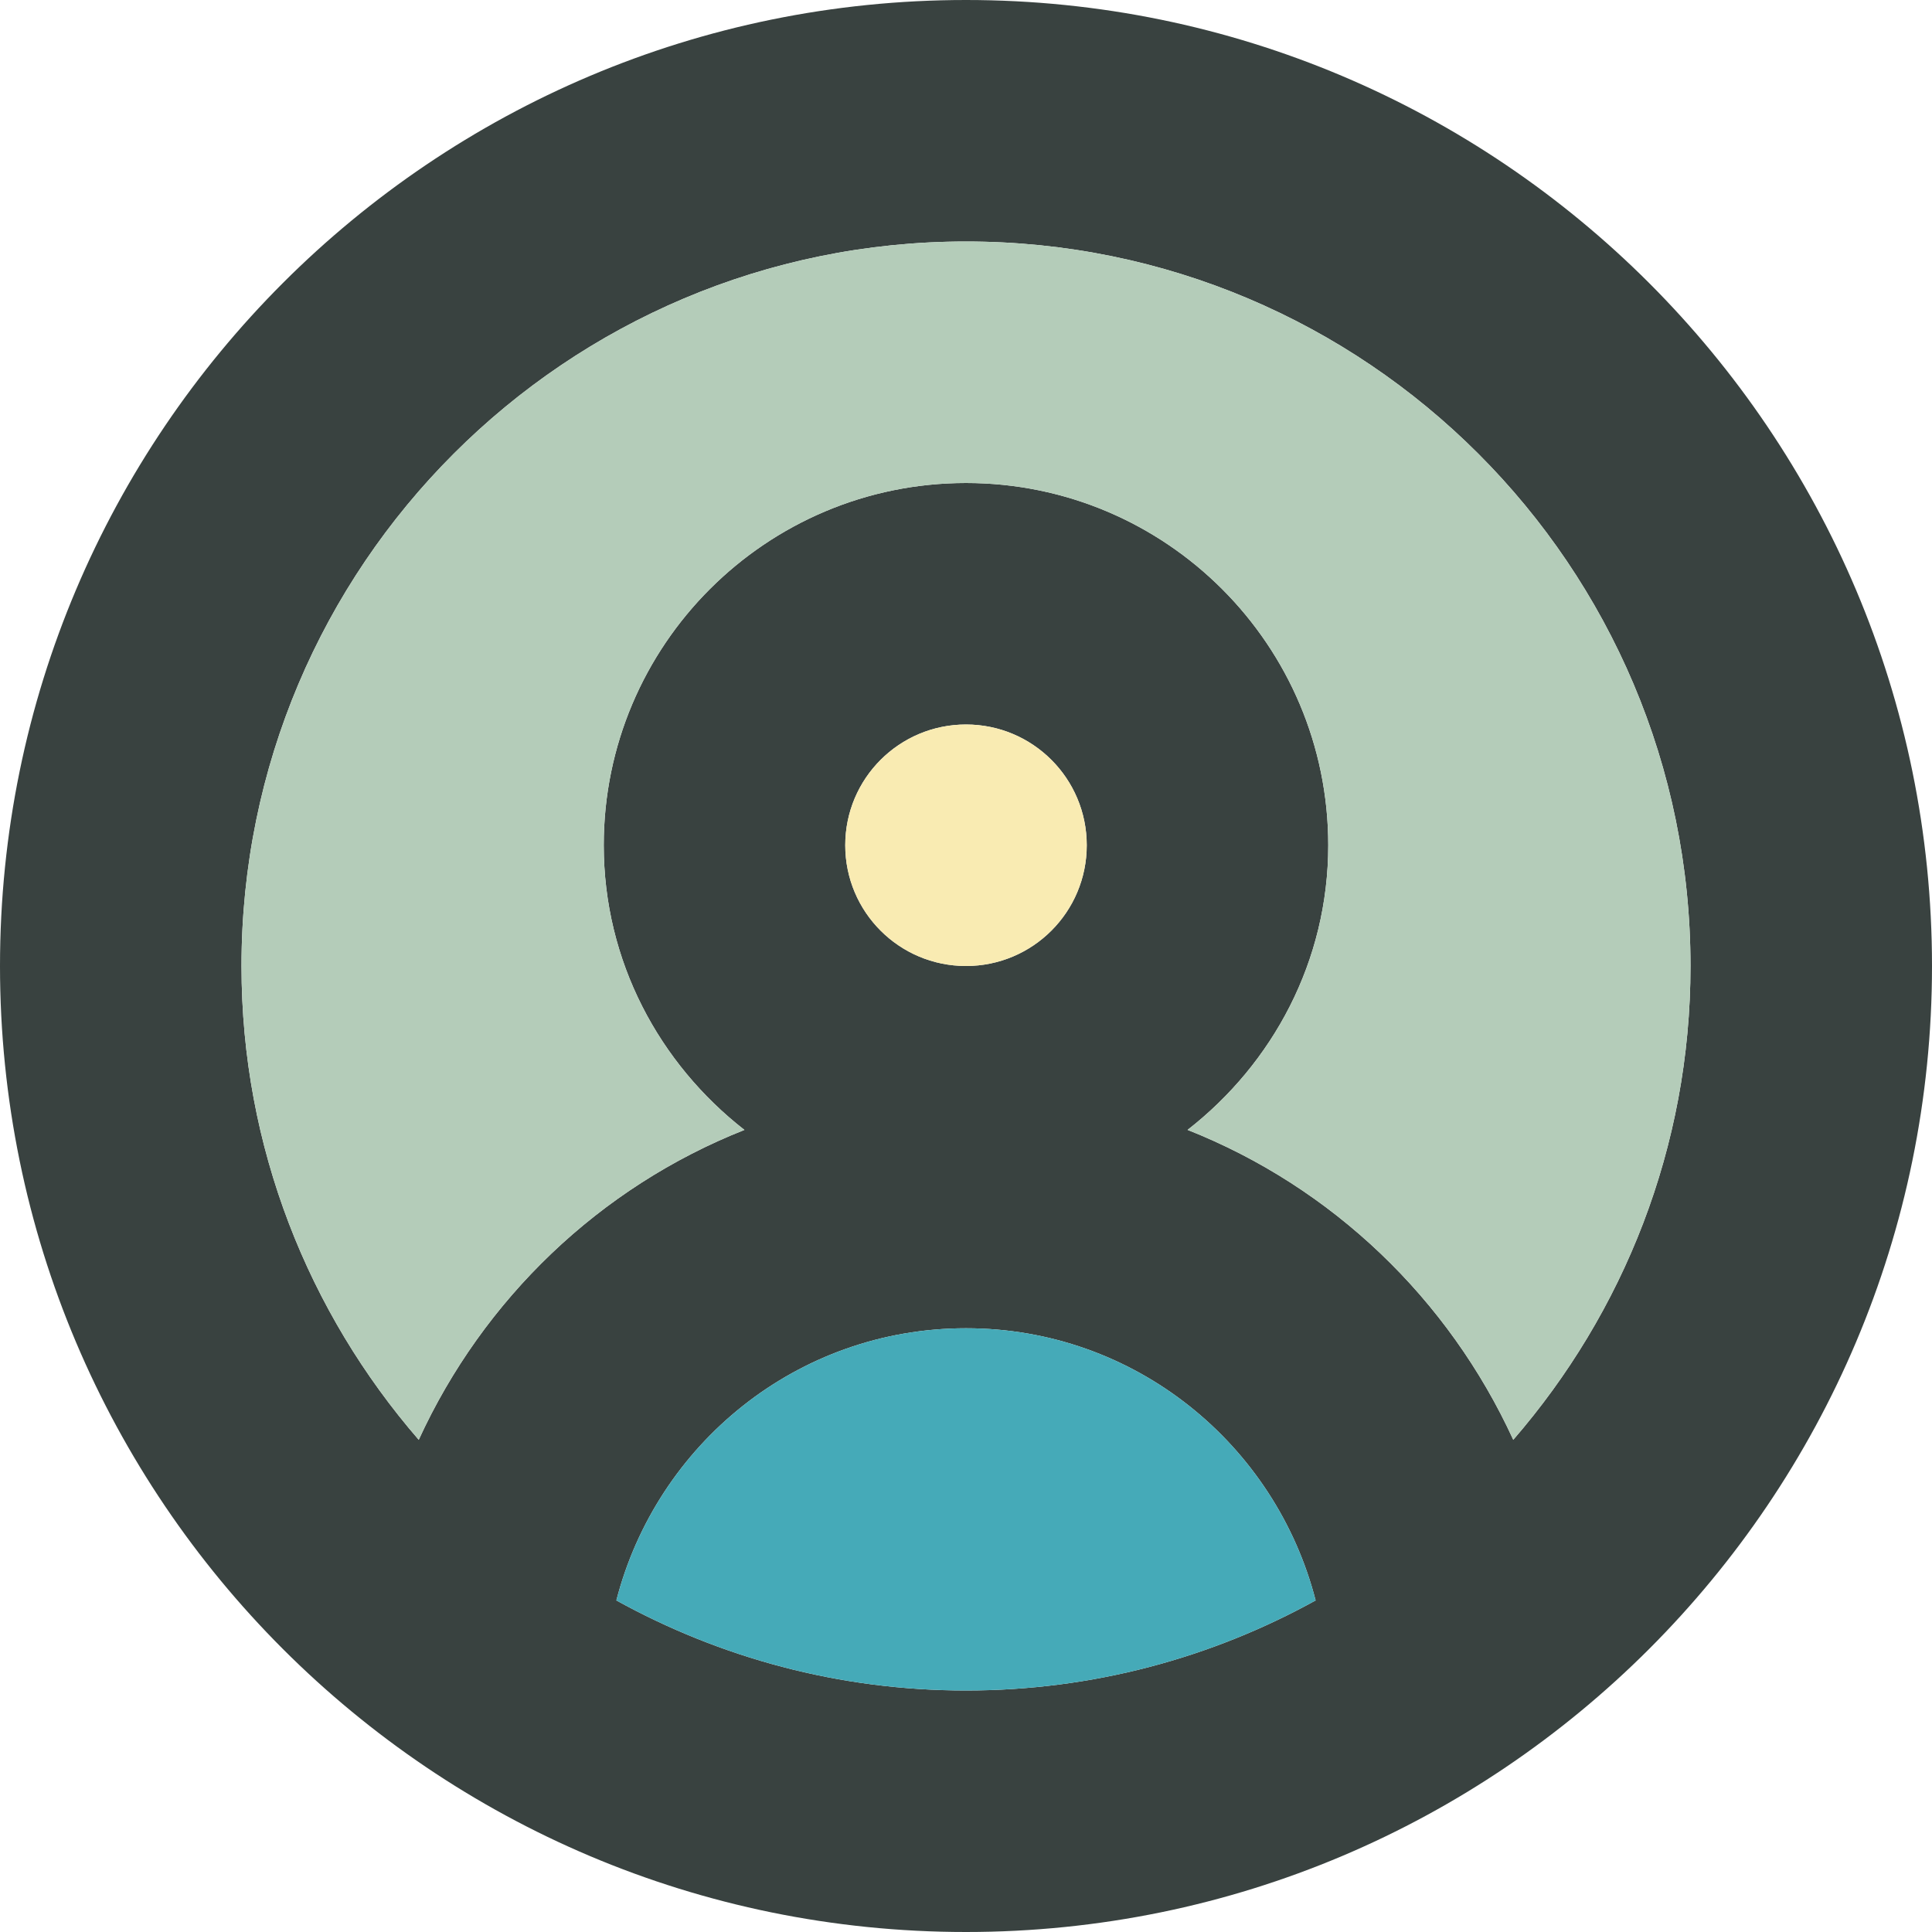
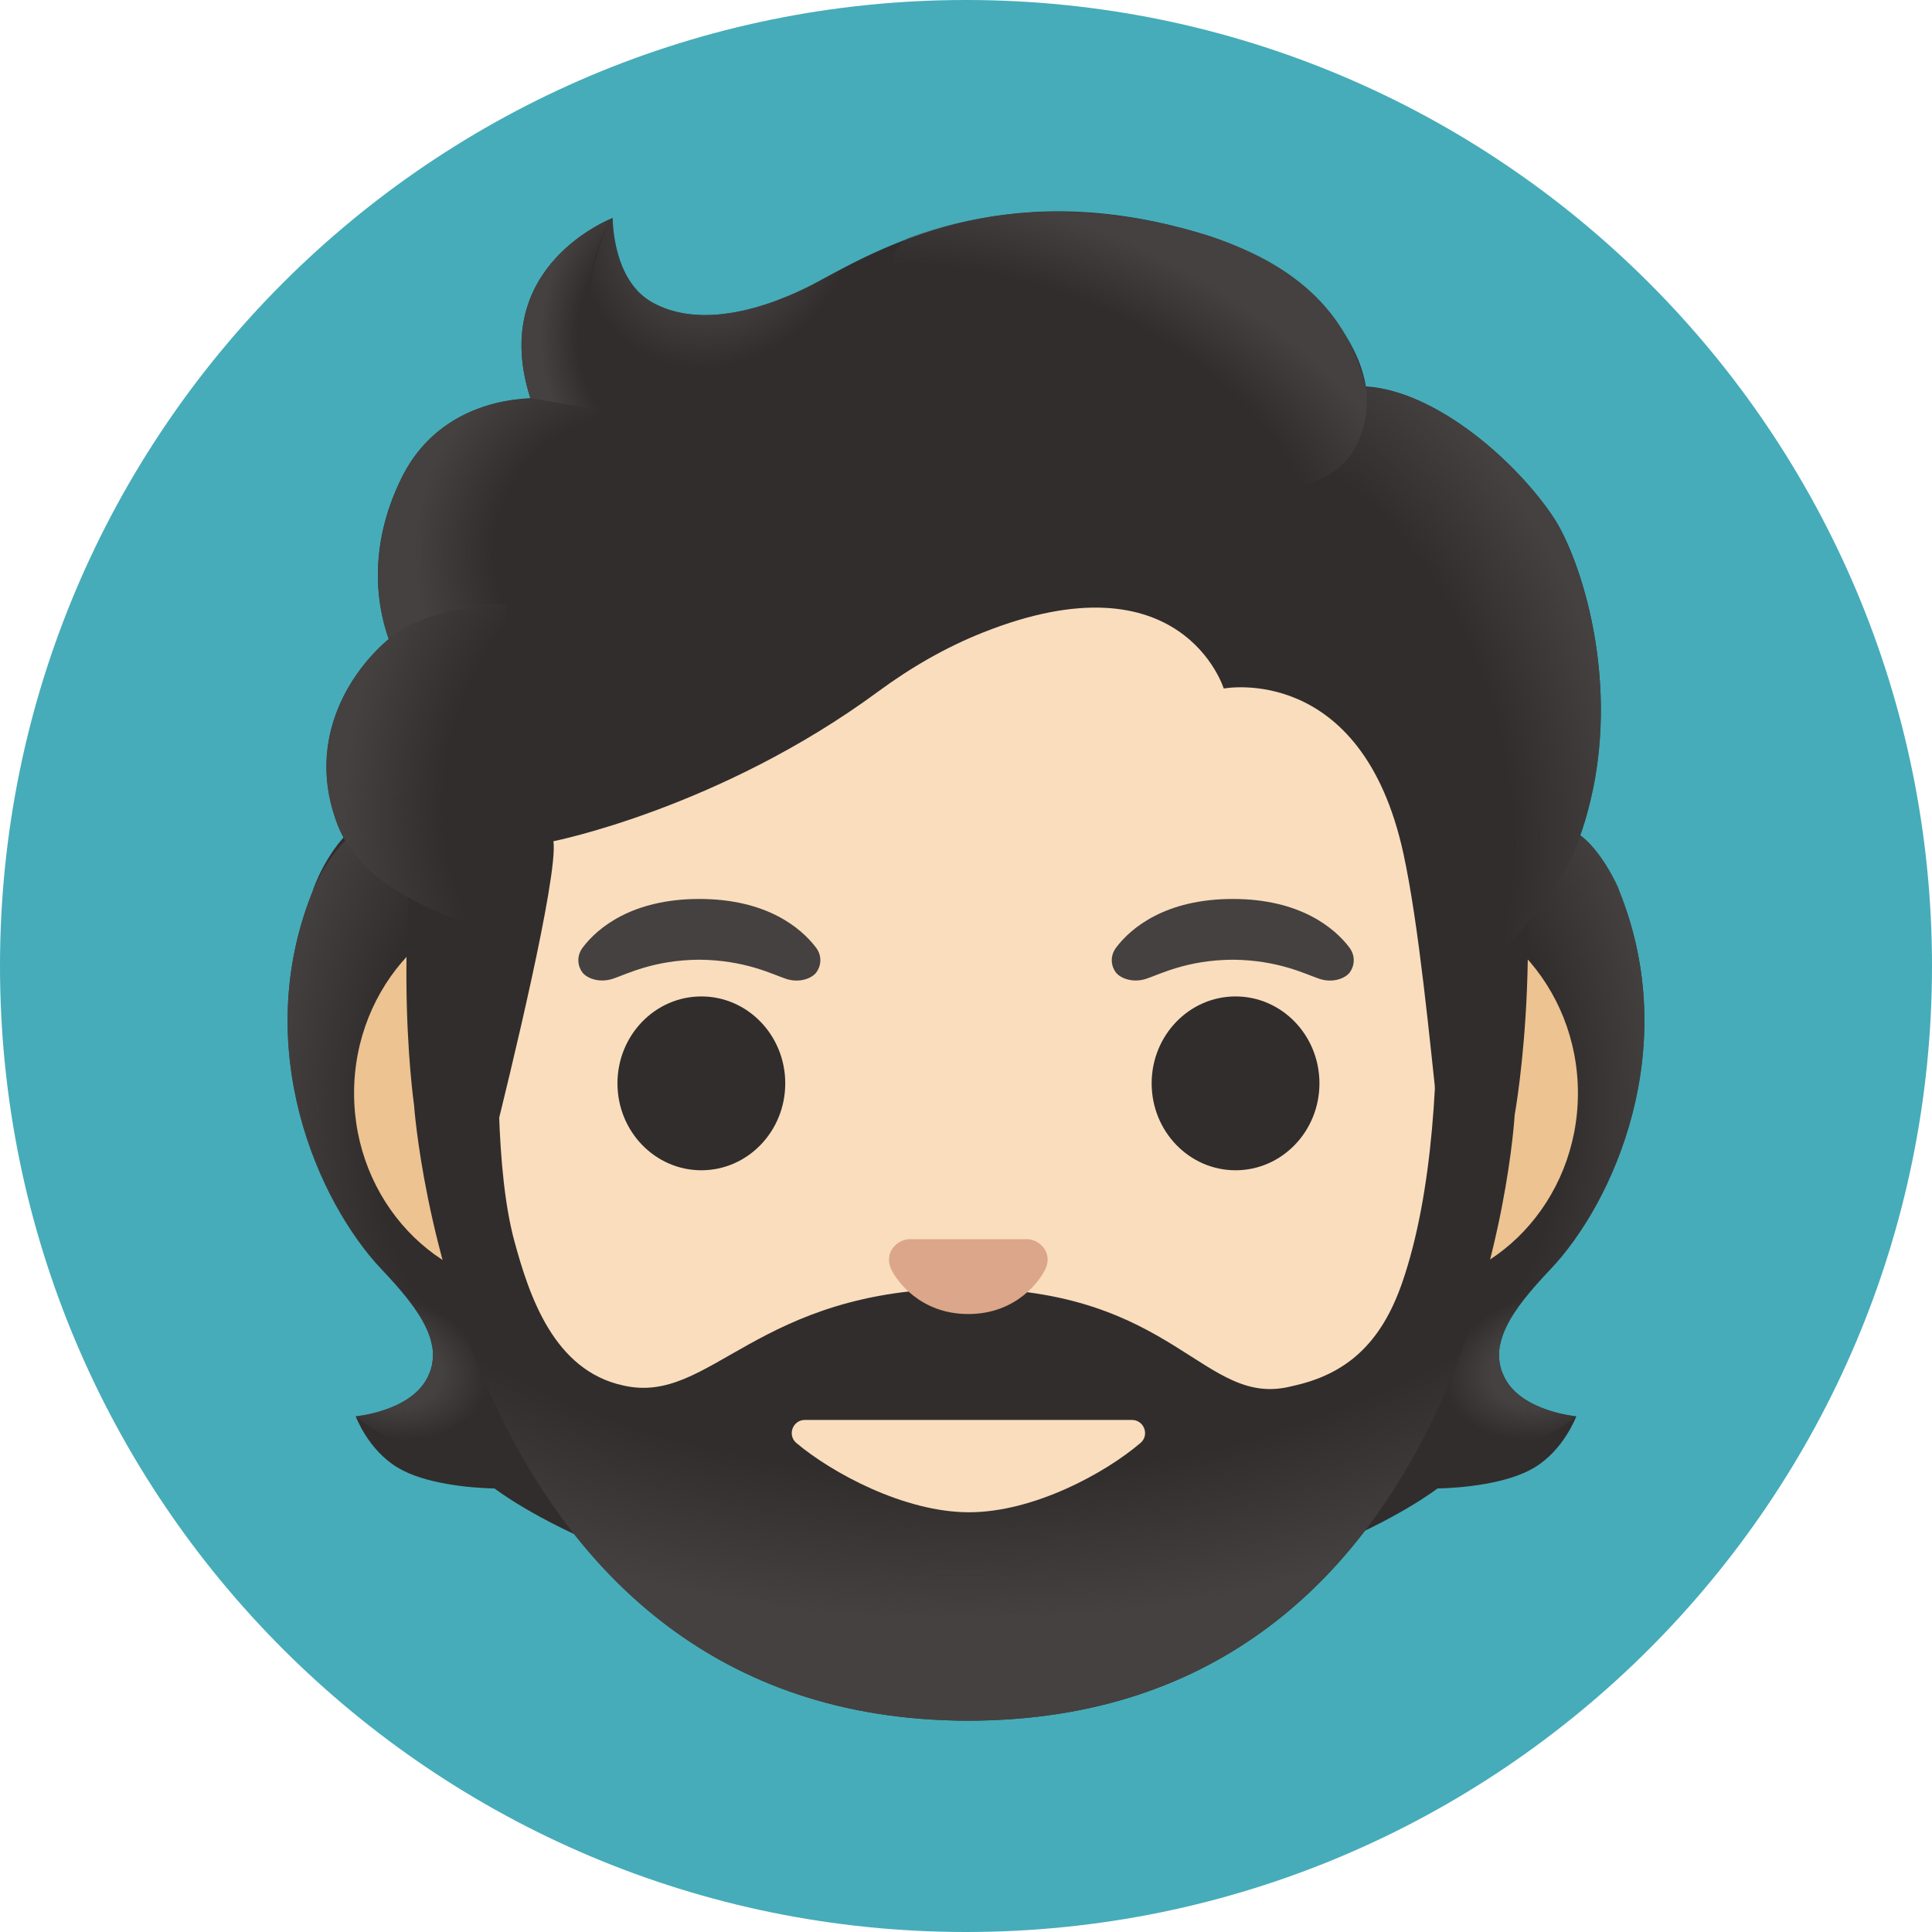
- <svg xmlns="http://www.w3.org/2000/svg" version="1.0" id="Layer_1" width="800px" height="800px" viewBox="0 0 64 64" enable-background="new 0 0 64 64" xml:space="preserve" fill="#000000">
-   <path fill="#394240" d="M32,0C14.328,0,0,14.328,0,32s14.328,32,32,32s32-14.328,32-32S49.672,0,32,0z M20.418,53.016 C21.75,47.844,26.406,44,32,44s10.25,3.844,11.582,9.016C40.145,54.914,36.203,56,32,56S23.855,54.914,20.418,53.016z M32,32 c-2.211,0-4-1.789-4-4s1.789-4,4-4s4,1.789,4,4S34.211,32,32,32z M50.129,47.695c-2.141-4.668-5.992-8.367-10.789-10.266 C42.156,35.234,44,31.848,44,28c0-6.625-5.371-12-12-12s-12,5.375-12,12c0,3.848,1.844,7.234,4.66,9.43 c-4.797,1.898-8.648,5.598-10.789,10.266C10.223,43.484,8,38.008,8,32C8,18.746,18.746,8,32,8s24,10.746,24,24 C56,38.008,53.777,43.484,50.129,47.695z" />
-   <path fill="#45AAB8" d="M20.418,53.016C21.75,47.844,26.406,44,32,44s10.25,3.844,11.582,9.016C40.145,54.914,36.203,56,32,56 S23.855,54.914,20.418,53.016z" />
-   <circle fill="#F9EBB2" cx="32" cy="28" r="4" />
-   <path fill="#B4CCB9" d="M50.129,47.695c-2.141-4.668-5.992-8.367-10.789-10.266C42.156,35.234,44,31.848,44,28 c0-6.625-5.371-12-12-12s-12,5.375-12,12c0,3.848,1.844,7.234,4.66,9.43c-4.797,1.898-8.648,5.598-10.789,10.266 C10.223,43.484,8,38.008,8,32C8,18.746,18.746,8,32,8s24,10.746,24,24C56,38.008,53.777,43.484,50.129,47.695z" />
+ <svg xmlns="http://www.w3.org/2000/svg" width="20px" height="20px" viewBox="-12.8 -12.8 153.60 153.60" aria-hidden="true" role="img" class="iconify iconify--noto" preserveAspectRatio="xMidYMid meet" fill="#000000" stroke="#000000" stroke-width="0.001">
+   <g fill="#46ACB9">
+     <rect x="-12.8" y="-12.8" width="153.60" height="153.60" rx="76.8" strokewidth="0" />
+   </g>
+   <path d="M106.88 96.84c-1.46-2.66.4-5.37 3.58-8.72c5.05-5.32 10.54-17.65 5.44-30.17c.03-.07-1.43-3.29-3.25-4.47l-97.6-.24c-1.89 1.72-2.98 4.64-2.95 4.71c-5.1 12.52.4 24.85 5.44 30.17c3.18 3.35 5.04 6.06 3.58 8.72c-1.42 2.59-5.64 2.96-5.64 2.96s.97 2.65 3.32 4.07c2.17 1.32 5.88 1.63 7.72 1.67c0 0 12.79 9.97 37.48 9.97s37.48-9.97 37.48-9.97c1.84-.04 5.55-.35 7.72-1.67c2.35-1.42 3.32-4.07 3.32-4.07s-4.22-.37-5.64-2.96z" fill="#312d2d" />
+   <radialGradient id="IconifyId17ecdb2904d178eab17897" cx="84.479" cy="95.768" r="8.249" gradientTransform="matrix(-.9652 -.2616 -.1799 .6637 116.578 54.307)" gradientUnits="userSpaceOnUse">
+     <stop offset=".553" stop-color="#454140" />
+     <stop offset="1" stop-color="#454140" stop-opacity="0" />
+   </radialGradient>
+   <path d="M19.47 90.26s11.13 2.84 6.11 10.45c-4.33 4.19-10.08-.91-10.08-.91s4.22-.38 5.64-2.96c.06-.1.08-.2.13-.3l.12-.27a2.779 2.779 0 0 0 .17-.65c.04-.21.06-.42.06-.63v-.26c-.01-.13-.02-.27-.04-.4c-.01-.07-.03-.15-.05-.22c-.05-.24-.11-.47-.2-.72l-.09-.24c-.19-.47-.44-.95-.75-1.44c-.03-.05-.07-.1-.1-.15c-.28-.42-.58-.85-.92-1.3c-.01.01 0 0 0 0z" fill="url(#IconifyId17ecdb2904d178eab17897)" />
+   <radialGradient id="IconifyId17ecdb2904d178eab17898" cx="72.151" cy="74.185" r="21.718" gradientTransform="matrix(-.998 -.0628 -.1011 1.6079 109.653 -40.571)" gradientUnits="userSpaceOnUse">
+     <stop offset=".615" stop-color="#454140" stop-opacity="0" />
+     <stop offset=".647" stop-color="#454140" stop-opacity=".081" />
+     <stop offset="1" stop-color="#454140" />
+   </radialGradient>
+   <path d="M35.94 68.84C32.6 78 21.42 93.59 21.42 93.59c-.03-.09-.07-.17-.1-.26c-.59-1.6-1.97-3.3-3.78-5.21C12.49 82.8 7 70.47 12.1 57.95c-.03-.07 1.43-3.29 3.25-4.47l22.27-.05c.64 1.96-1.03 13.63-1.68 15.41z" fill="url(#IconifyId17ecdb2904d178eab17898)" />
+   <radialGradient id="IconifyId17ecdb2904d178eab17899" cx="48.52" cy="95.768" r="8.249" gradientTransform="matrix(.9652 -.2616 .1799 .6637 46.129 44.9)" gradientUnits="userSpaceOnUse">
+     <stop offset=".553" stop-color="#454140" />
+     <stop offset="1" stop-color="#454140" stop-opacity="0" />
+   </radialGradient>
+   <path d="M108.53 90.26s-11.13 2.84-6.11 10.45c4.33 4.19 10.08-.91 10.08-.91s-4.22-.38-5.64-2.96c-.06-.1-.08-.2-.13-.3l-.12-.27a2.779 2.779 0 0 1-.17-.65a3.36 3.36 0 0 1-.06-.63v-.26c.01-.13.02-.27.04-.4c.01-.07.03-.15.05-.22c.05-.24.11-.47.2-.72l.09-.24c.19-.47.44-.95.75-1.44c.03-.05.07-.1.1-.15c.28-.42.58-.85.92-1.3c.01.01 0 0 0 0z" fill="url(#IconifyId17ecdb2904d178eab17899)" />
+   <radialGradient id="IconifyId17ecdb2904d178eab17900" cx="36.192" cy="74.185" r="21.718" gradientTransform="matrix(.998 -.0628 .1011 1.6079 54.235 -42.828)" gradientUnits="userSpaceOnUse">
+     <stop offset=".615" stop-color="#454140" stop-opacity="0" />
+     <stop offset=".647" stop-color="#454140" stop-opacity=".081" />
+     <stop offset="1" stop-color="#454140" />
+   </radialGradient>
+   <path d="M92.06 68.84c3.34 9.16 14.52 24.75 14.52 24.75c.03-.09.07-.17.1-.26c.59-1.6 1.97-3.3 3.78-5.21c5.05-5.32 10.54-17.65 5.44-30.17c.03-.07-1.43-3.29-3.25-4.47l-22.27-.05c-.64 1.96 1.03 13.63 1.68 15.41z" fill="url(#IconifyId17ecdb2904d178eab17900)" />
+   <radialGradient id="IconifyId17ecdb2904d178eab17901" cx="15.787" cy="82.611" r="4.794" gradientUnits="userSpaceOnUse">
+     <stop offset=".725" stop-color="#454140" stop-opacity="0" />
+     <stop offset="1" stop-color="#454140" />
+   </radialGradient>
+   <path d="M17.03 87.56c-1.08-1.23-2.16-2.78-3.14-4.56c.98 1.81 2.07 3.36 3.14 4.56z" fill="url(#IconifyId17ecdb2904d178eab17901)" />
+   <radialGradient id="IconifyId17ecdb2904d178eab17902" cx="11.07" cy="60.683" r=".662" gradientUnits="userSpaceOnUse">
+     <stop offset=".725" stop-color="#454140" stop-opacity="0" />
+     <stop offset="1" stop-color="#454140" />
+   </radialGradient>
+   <path d="M10.96 61.38l.18-.65c-.06.22-.12.44-.18.65z" fill="url(#IconifyId17ecdb2904d178eab17902)" />
+   <radialGradient id="IconifyId17ecdb2904d178eab17903" cx="17.259" cy="87.688" r=".195" gradientUnits="userSpaceOnUse">
+     <stop offset=".725" stop-color="#454140" stop-opacity="0" />
+     <stop offset="1" stop-color="#454140" />
+   </radialGradient>
+   <path d="M17.27 87.83c.01.01.04.04.05.06c-.06-.06-.11-.12-.17-.18c.05.03.08.08.12.12z" fill="url(#IconifyId17ecdb2904d178eab17903)" />
+   <radialGradient id="IconifyId17ecdb2904d178eab17904" cx="13.722" cy="82.434" r=".384" gradientUnits="userSpaceOnUse">
+     <stop offset=".725" stop-color="#454140" stop-opacity="0" />
+     <stop offset="1" stop-color="#454140" />
+   </radialGradient>
+   <path d="M13.8 82.84c-.07-.12-.13-.25-.19-.37c.06.12.12.24.19.37z" fill="url(#IconifyId17ecdb2904d178eab17904)" />
+   <radialGradient id="IconifyId17ecdb2904d178eab17905" cx="11.708" cy="58.061" r="2.099" gradientUnits="userSpaceOnUse">
+     <stop offset=".725" stop-color="#454140" stop-opacity="0" />
+     <stop offset="1" stop-color="#454140" />
+   </radialGradient>
+   <path d="M11.27 60.28z" fill="url(#IconifyId17ecdb2904d178eab17905)" />
+   <path d="M98.09 58.61H29.9c-8 0-14.55 6.97-14.55 15.5s6.54 15.5 14.55 15.5h68.2c8 0 14.55-6.97 14.55-15.5s-6.55-15.5-14.56-15.5z" fill="#edc391" />
+   <g>
+     <path d="M64.2 11.29h-.02h-.02c-53.26.29-44.04 63.78-44.04 63.78s3.22 47.33 42.07 48.88c.14.01.28.01.41.02c.51.02 1.04.03 1.57.03h.02c.54 0 1.07-.01 1.6-.03c.13 0 .26-.01.39-.02c38.82-1.54 41.44-48.1 41.44-48.1s11.79-64.26-43.42-64.56z" fill="#312d2d" />
+     <radialGradient id="IconifyId17ecdb2904d178eab17906" cx="77.06" cy="67.275" r="62.111" gradientTransform="matrix(0 -.9032 -1.2566 0 148.24 129.624)" gradientUnits="userSpaceOnUse">
+       <stop offset=".794" stop-color="#454140" stop-opacity="0" />
+       <stop offset="1" stop-color="#454140" />
+     </radialGradient>
+     <path d="M64.2 11.29h-.02h-.02c-53.26.29-44.04 63.78-44.04 63.78S23.46 124 64.18 124s43.44-48.14 43.44-48.14s11.79-64.27-43.42-64.57z" fill="url(#IconifyId17ecdb2904d178eab17906)" />
+   </g>
+   <path d="M98.67 89.2c-1.67 4.8-4.41 7.27-8.74 8.2c-7.08 1.84-9.21-7.77-25.95-7.77s-20.24 9.33-27.23 7.72c-5.52-1.19-7.48-7.13-8.67-11.53c-2.89-10.76-.04-36.33.95-38.99c1.39-3.75 6.41-15.96 35.38-15.96s33.76 12.22 35.15 15.96c1.08 2.9 4.05 28.13-.89 42.37z" fill="#f9ddbd" />
+   <path d="M64.24 107.43c5.14 0 10.84-3.12 13.63-5.51c.74-.62.29-1.83-.68-1.83h-26c-.97 0-1.41 1.21-.68 1.83c2.84 2.39 8.6 5.51 13.73 5.51z" fill="#f9ddbd" />
+   <path d="M69.41 85.83c-.15-.06-.29-.09-.44-.11H59.4c-.15.02-.29.05-.44.11c-.86.35-1.34 1.25-.94 2.2c.42.96 2.32 3.64 6.16 3.64c3.84 0 5.74-2.68 6.16-3.64c.41-.94-.06-1.84-.93-2.2z" fill="#dba689" />
+   <g fill="#312d2d">
+     <ellipse cx="42.96" cy="73.33" rx="6.67" ry="6.91" />
+     <ellipse cx="85.43" cy="73.33" rx="6.67" ry="6.91" />
+   </g>
+   <g>
+     <g fill="#454140">
+       <path d="M52.07 62.53c-1.19-1.57-3.94-3.86-9.27-3.86s-8.09 2.29-9.27 3.86c-.53.7-.39 1.5-.03 1.98c.34.45 1.33.87 2.44.5c1.1-.37 3.26-1.49 6.86-1.51c3.61.03 5.76 1.14 6.86 1.51c1.1.38 2.1-.04 2.44-.5c.36-.48.5-1.29-.03-1.98z" />
+       <path d="M94.48 62.53c-1.19-1.57-3.94-3.86-9.27-3.86s-8.09 2.29-9.27 3.86c-.53.7-.39 1.5-.03 1.98c.34.45 1.33.87 2.44.5c1.1-.37 3.26-1.49 6.86-1.51c3.61.03 5.76 1.14 6.86 1.51c1.1.38 2.1-.04 2.44-.5c.36-.48.49-1.29-.03-1.98z" />
+     </g>
+   </g>
+   <g>
+     <path d="M110.73 28.37c-2.84-4.31-9.22-10.07-14.94-10.45c-.92-5.5-6.81-10.16-12.5-11.97c-15.43-4.88-25.46.59-30.85 3.53c-1.12.61-8.35 4.62-13.42 1.74c-3.17-1.8-3.11-6.69-3.11-6.69s-9.94 3.78-6.54 14.33c-3.41.14-7.89 1.58-10.26 6.37c-2.82 5.71-1.82 10.48-1 12.77c-2.94 2.49-6.63 7.8-4.1 14.69c1.91 5.19 9.53 7.57 9.53 7.57c-.54 9.34 1.2 15.09 2.12 17.42c.16.4.74.37.84-.05c1.15-4.62 5.09-20.74 4.7-23.55c0 0 13.22-2.62 25.83-11.91c2.57-1.89 5.34-3.5 8.31-4.68c15.84-6.31 19.15 4.45 19.15 4.45s10.98-2.11 14.29 13.14c1.24 5.72 2.09 14.86 2.79 21.26c.05.45.66.55.84.13c1.11-2.54 3.32-7.58 3.85-12.72c.19-1.81 5.06-4.2 7.15-11.96c2.82-10.36-.63-20.31-2.68-23.42z" fill="#312d2d" />
+     <radialGradient id="IconifyId17ecdb2904d178eab17907" cx="88.134" cy="86.369" r="41.529" gradientTransform="matrix(.3076 .9515 .706 -.2282 -3.064 -14.87)" gradientUnits="userSpaceOnUse">
+       <stop offset=".699" stop-color="#454140" stop-opacity="0" />
+       <stop offset="1" stop-color="#454140" />
+     </radialGradient>
+     <path d="M106.24 63.79c.19-1.81 5.06-4.2 7.15-11.96c.22-.83.41-1.67.59-2.51c1.7-9.43-1.36-18.09-3.25-20.95c-2.63-3.98-8.27-9.2-13.63-10.27c-.46-.06-.92-.11-1.35-.14c0 0 .38 2.5-.63 4.5c-1.31 2.59-3.97 3.2-3.97 3.2c13.95 13.96 12.95 25.64 15.09 38.13z" fill="url(#IconifyId17ecdb2904d178eab17907)" />
+     <radialGradient id="IconifyId17ecdb2904d178eab17908" cx="44.218" cy="124.178" r="10.889" gradientTransform="matrix(.8813 .4726 .5603 -1.045 -64.01 112.87)" gradientUnits="userSpaceOnUse">
+       <stop offset=".58" stop-color="#454140" />
+       <stop offset="1" stop-color="#454140" stop-opacity="0" />
+     </radialGradient>
+     <path d="M55.81 7.72c-1.28.62-2.4 1.23-3.37 1.76c-1.12.61-8.35 4.62-13.42 1.74c-3.12-1.77-3.11-6.5-3.11-6.67c-1.43 1.83-5.77 14.9 6.91 15.77c5.47.38 8.84-4.39 10.83-8.43c.72-1.46 1.85-3.6 2.16-4.17z" fill="url(#IconifyId17ecdb2904d178eab17908)" />
+     <radialGradient id="IconifyId17ecdb2904d178eab17909" cx="160.137" cy="65.917" r="33.474" gradientTransform="matrix(-.9378 -.3944 -.2182 .5285 233.432 52.098)" gradientUnits="userSpaceOnUse">
+       <stop offset=".699" stop-color="#454140" stop-opacity="0" />
+       <stop offset="1" stop-color="#454140" />
+     </radialGradient>
+     <path d="M81.69 5.48c8.53 2.31 12.69 6.65 14.08 12.45c.41 1.7.9 17.58-29.41-.46c-11.27-6.71-8.19-10.91-6.87-11.39c5.15-1.87 12.64-3.19 22.2-.6z" fill="url(#IconifyId17ecdb2904d178eab17909)" />
+     <radialGradient id="IconifyId17ecdb2904d178eab17910" cx="40.165" cy="116.036" r="9.995" gradientTransform="matrix(1 0 0 -1.2233 0 155.882)" gradientUnits="userSpaceOnUse">
+       <stop offset=".702" stop-color="#454140" stop-opacity="0" />
+       <stop offset="1" stop-color="#454140" />
+     </radialGradient>
+     <path d="M35.87 4.56c-.02.01-.04.02-.07.03h-.01c-1.09.46-9.61 4.4-6.42 14.28l9.07 1.46C30.41 12.19 35.9 4.54 35.9 4.54s-.02.01-.03.02z" fill="url(#IconifyId17ecdb2904d178eab17910)" />
+     <radialGradient id="IconifyId17ecdb2904d178eab17911" cx="46.781" cy="104.408" r="18.745" gradientTransform="matrix(-.9657 -.2598 -.2432 .9037 109.357 -50.622)" gradientUnits="userSpaceOnUse">
+       <stop offset=".66" stop-color="#454140" stop-opacity="0" />
+       <stop offset="1" stop-color="#454140" />
+     </radialGradient>
+     <path d="M34.97 19.77l-5.6-.9c-.22 0-.97.07-1.37.12c-3.16.44-6.88 2.07-8.89 6.25c-2.16 4.5-2.1 8.36-1.52 10.94c.17.87.52 1.84.52 1.84s2.78-2.63 9.38-2.8l7.48-15.45z" fill="url(#IconifyId17ecdb2904d178eab17911)" />
+     <radialGradient id="IconifyId17ecdb2904d178eab17912" cx="35.06" cy="81.289" r="19.68" gradientTransform="matrix(.9907 .1363 .1915 -1.3921 -15.955 158.06)" gradientUnits="userSpaceOnUse">
+       <stop offset=".598" stop-color="#454140" stop-opacity="0" />
+       <stop offset="1" stop-color="#454140" />
+     </radialGradient>
+     <path d="M17.84 38.24c-2.76 2.45-6.48 7.92-3.74 14.69c2.07 5.11 9.43 7.33 9.43 7.33c0 .02 1.47.46 2.23.46l1.72-25.52c-3.53 0-6.92 1.06-9.11 2.58c.02.05-.54.42-.53.46z" fill="url(#IconifyId17ecdb2904d178eab17912)" />
+   </g>
</svg>
